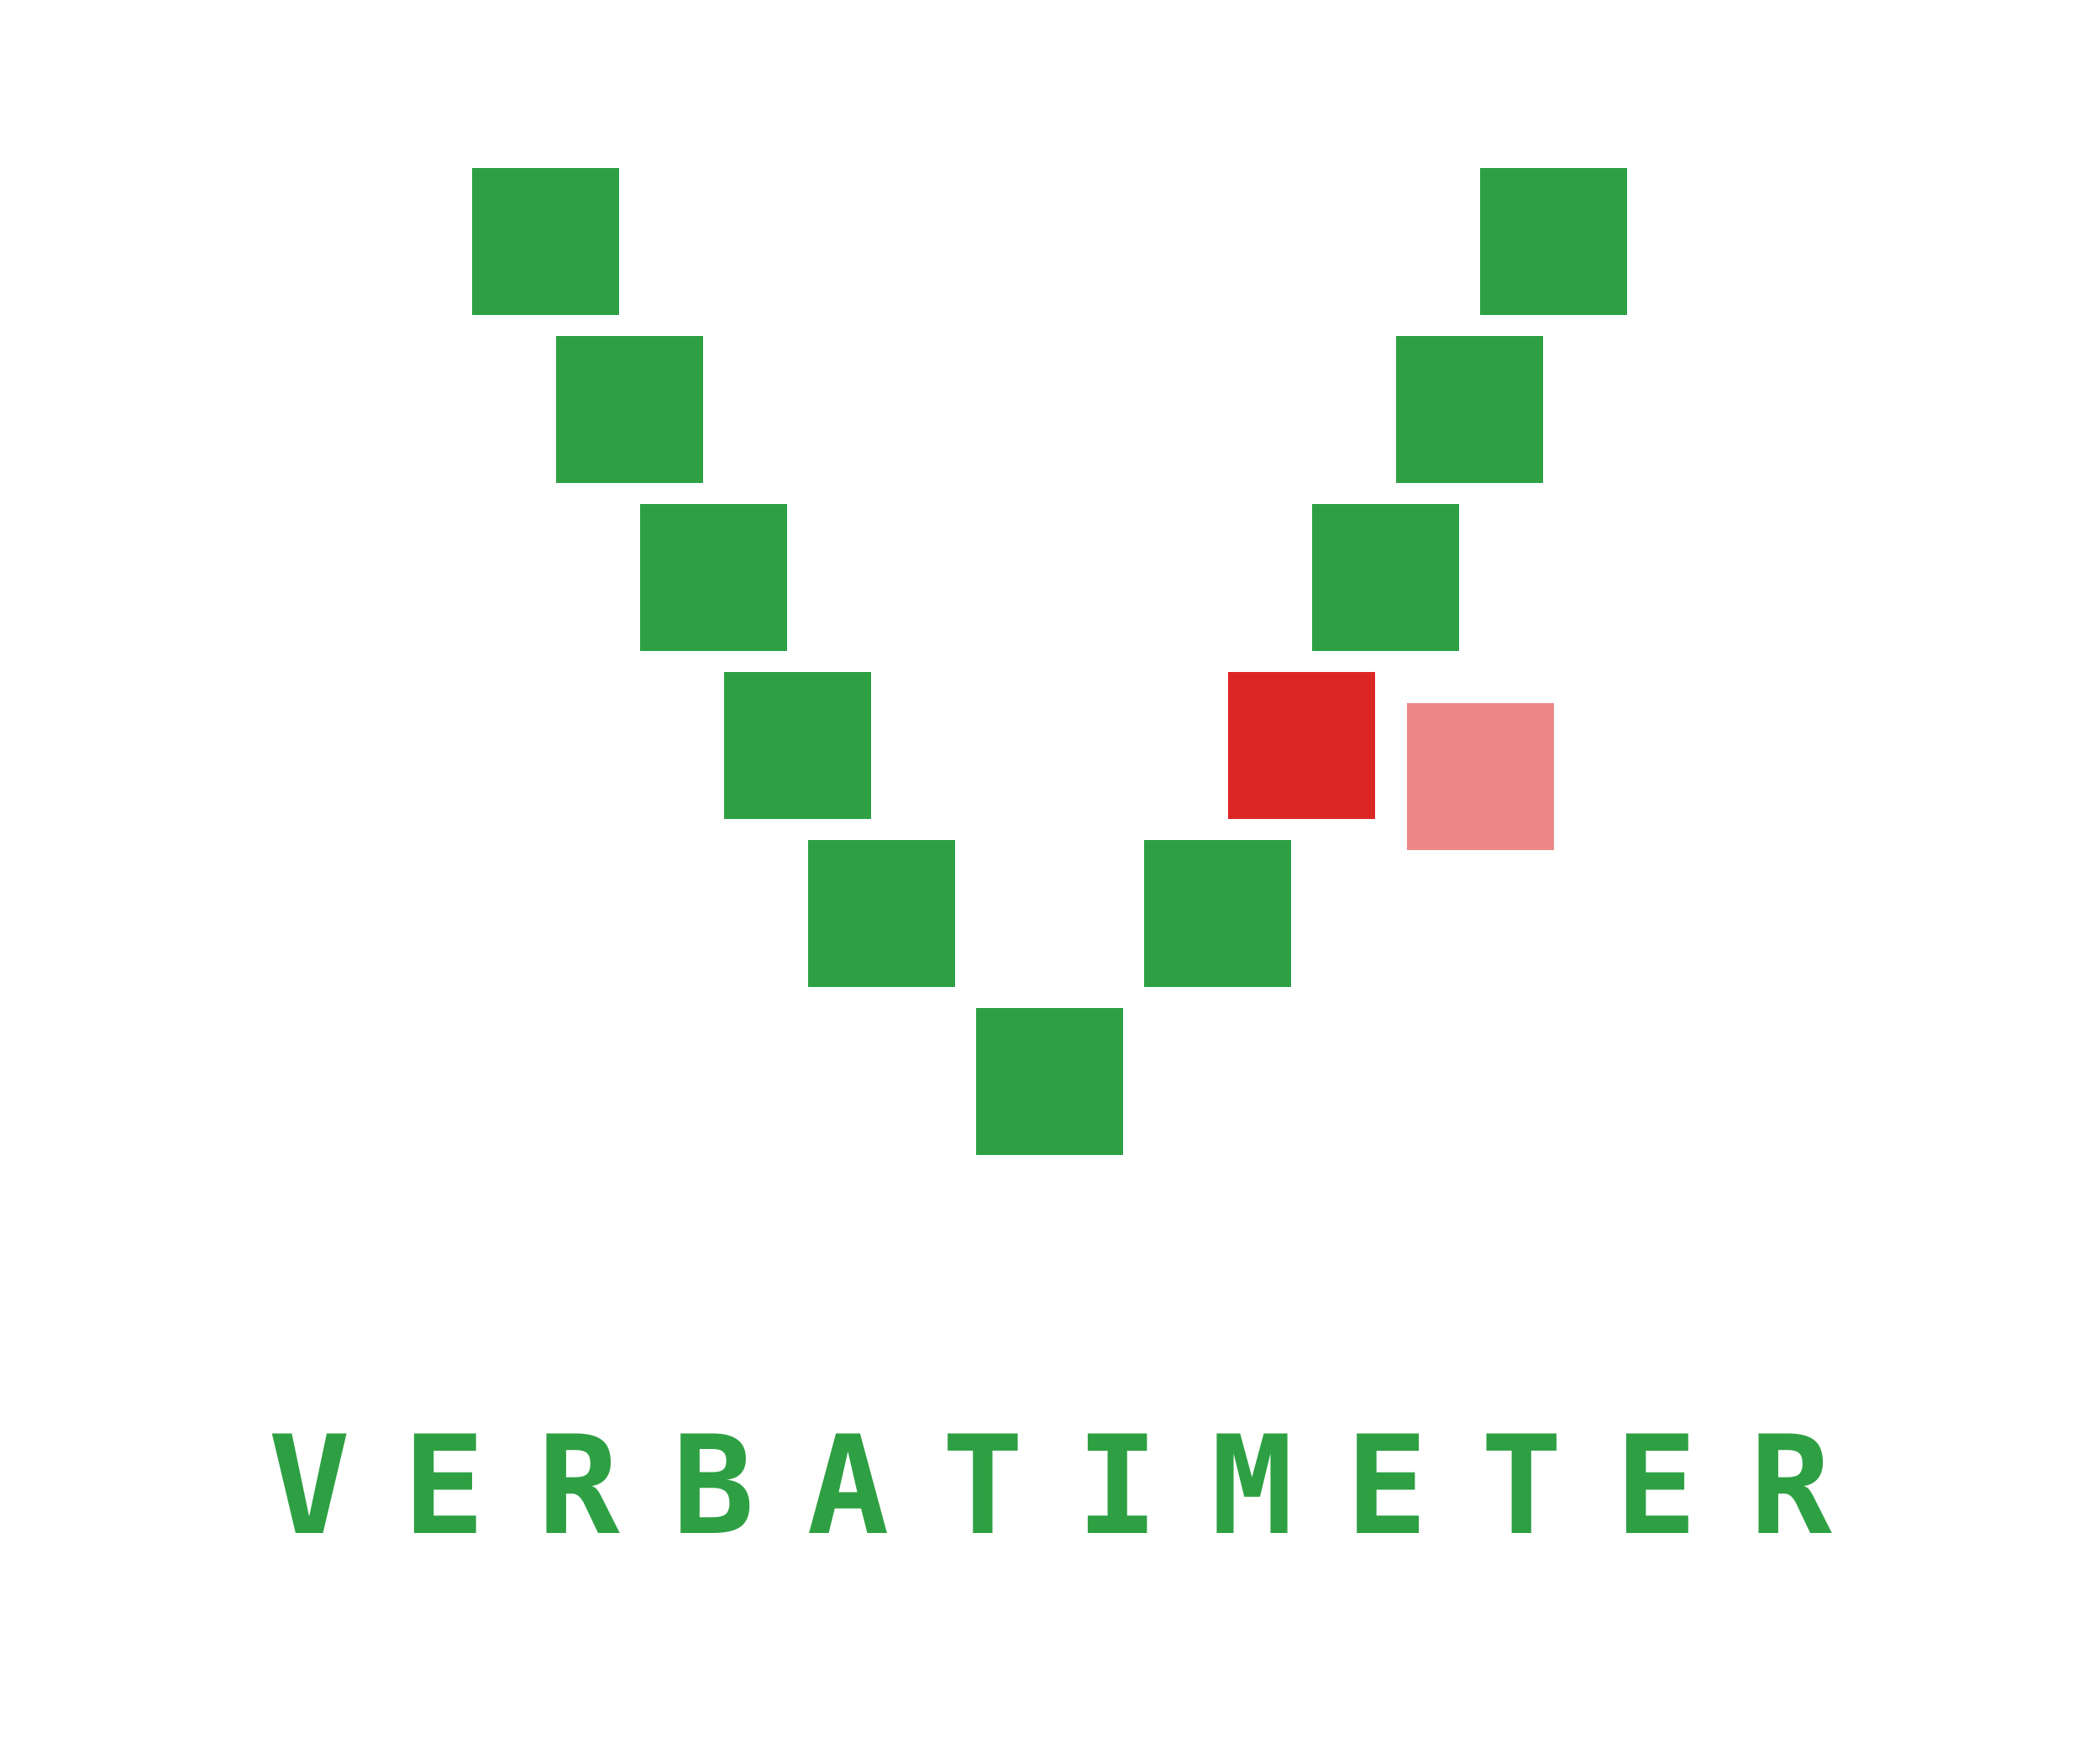
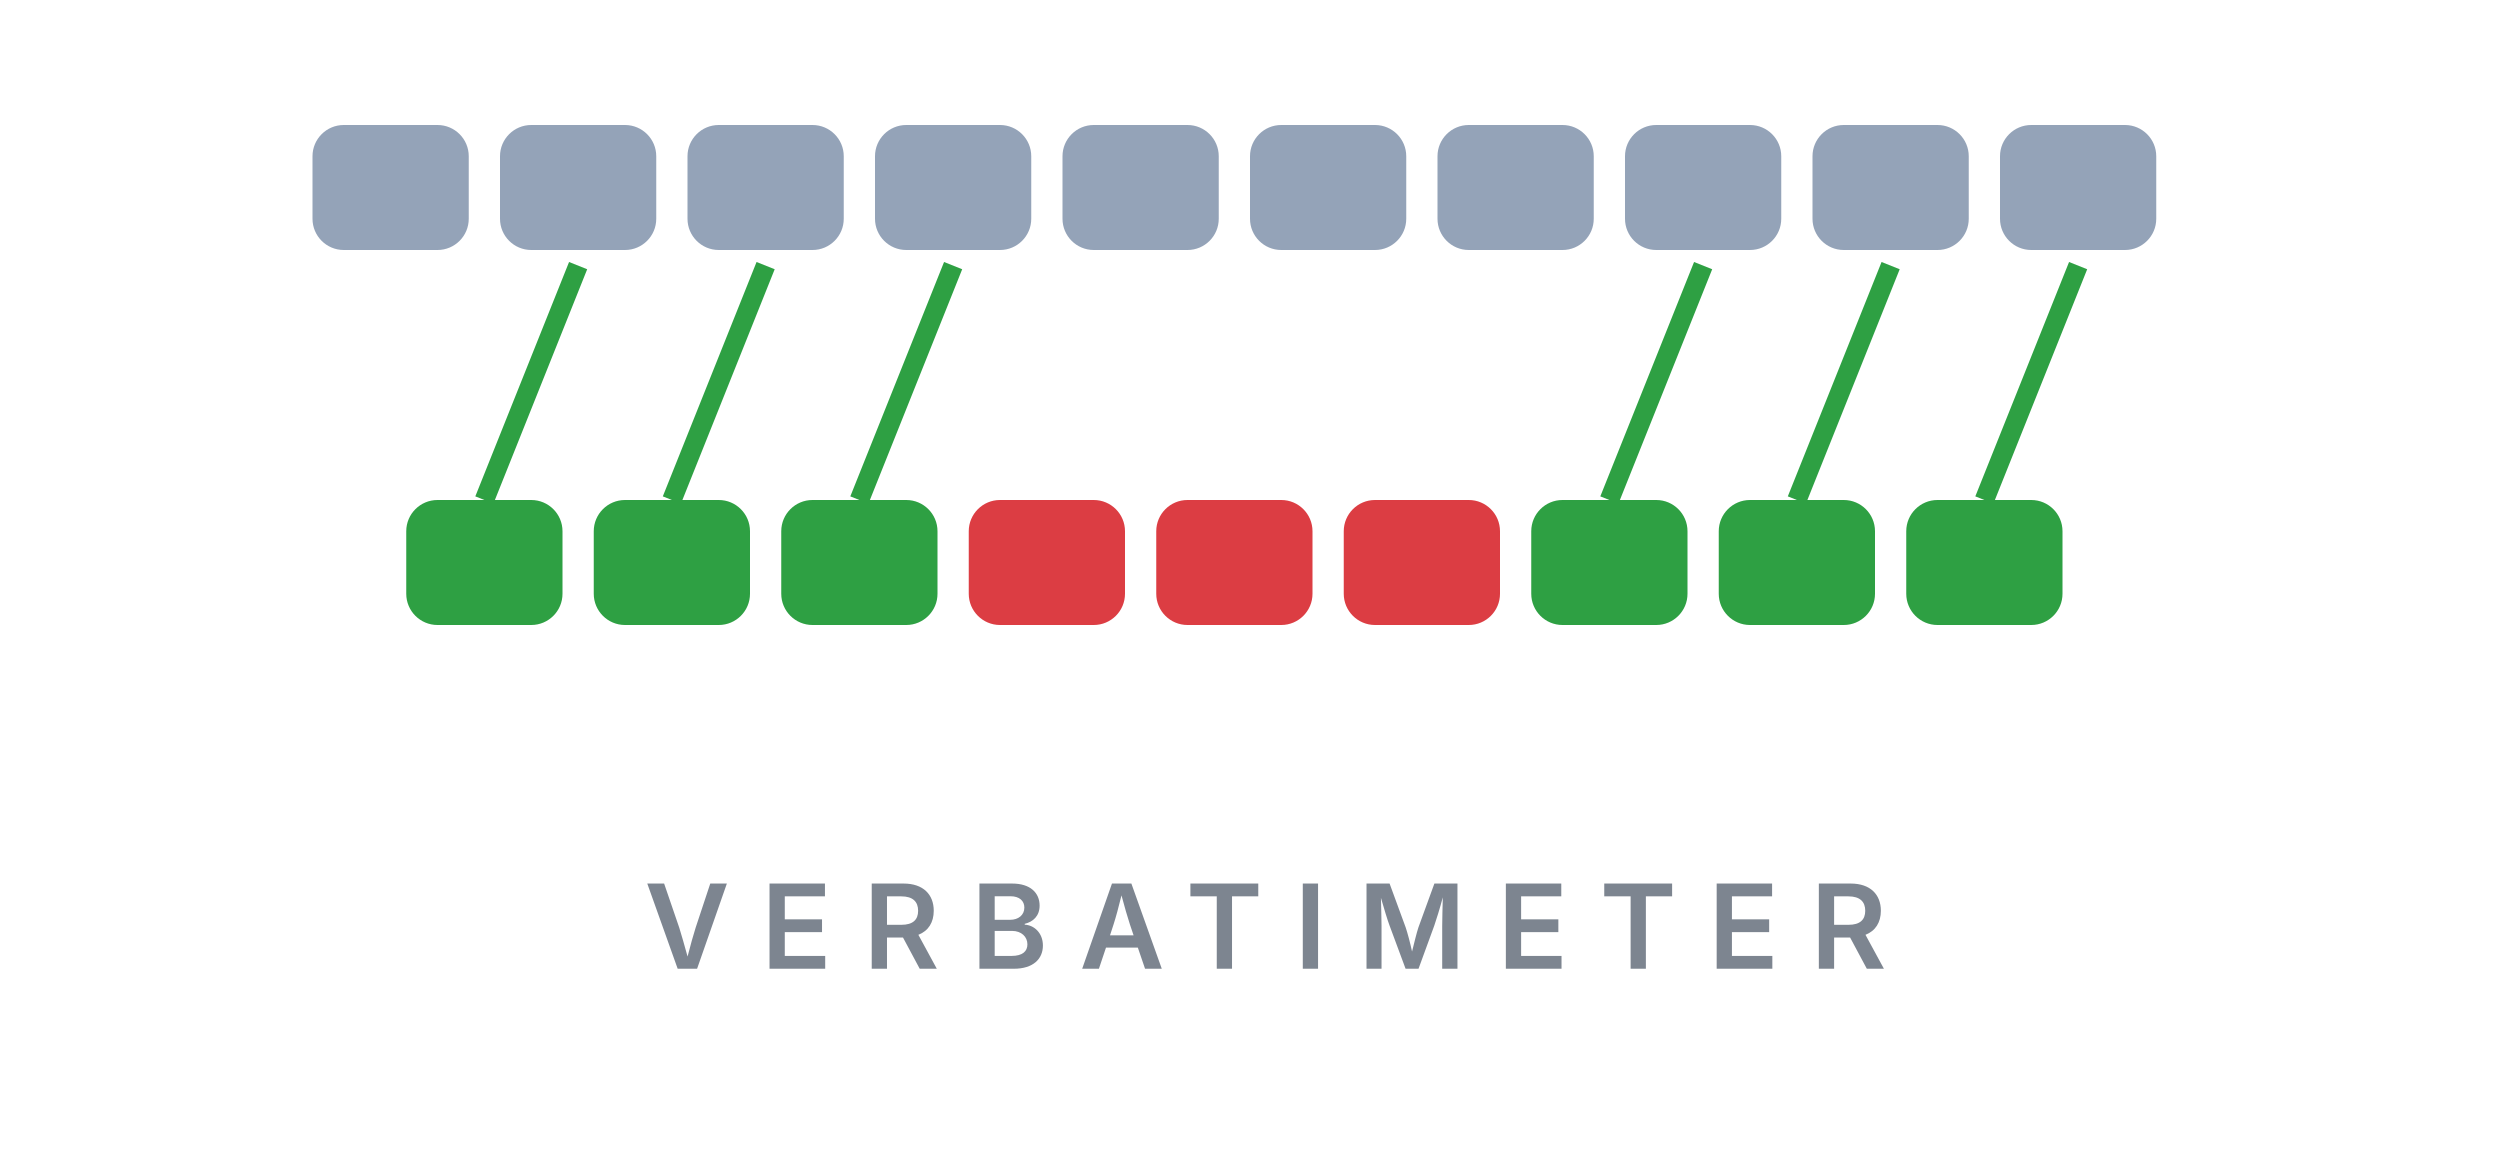
- <svg xmlns="http://www.w3.org/2000/svg" viewBox="0 0 200 168" shape-rendering="crispEdges">
-   <g transform="translate(35,6)">
-     <g fill="#2ea043">
-       <rect x="10" y="10" width="14" height="14" />
-       <rect x="106" y="10" width="14" height="14" />
-       <rect x="18" y="26" width="14" height="14" />
-       <rect x="98" y="26" width="14" height="14" />
-       <rect x="26" y="42" width="14" height="14" />
-       <rect x="90" y="42" width="14" height="14" />
-       <rect x="34" y="58" width="14" height="14" />
-       <rect x="42" y="74" width="14" height="14" />
-       <rect x="74" y="74" width="14" height="14" />
-       <rect x="58" y="90" width="14" height="14" />
-     </g>
-     <g fill="#dc2626">
-       <rect x="82" y="58" width="14" height="14" />
-       <rect x="99" y="61" width="14" height="14" opacity="0.55" />
-     </g>
+ <svg xmlns="http://www.w3.org/2000/svg" viewBox="0 0 320 150" font-family="system-ui,-apple-system,'Segoe UI',sans-serif">
+   <g fill="#94a3b8">
+     <rect x="40" y="16" width="20" height="16" rx="4" />
+     <rect x="64" y="16" width="20" height="16" rx="4" />
+     <rect x="88" y="16" width="20" height="16" rx="4" />
+     <rect x="112" y="16" width="20" height="16" rx="4" />
+     <rect x="136" y="16" width="20" height="16" rx="4" />
+     <rect x="160" y="16" width="20" height="16" rx="4" />
+     <rect x="184" y="16" width="20" height="16" rx="4" />
+     <rect x="208" y="16" width="20" height="16" rx="4" />
+     <rect x="232" y="16" width="20" height="16" rx="4" />
+     <rect x="256" y="16" width="20" height="16" rx="4" />
  </g>
-   <text x="100" y="146" text-anchor="middle" font-family="ui-monospace,'Cascadia Code',Menlo,Consolas,monospace" font-size="13" font-weight="600" letter-spacing="5" fill="#2ea043">VERBATIMETER</text>
+   <g stroke="#2ea043" stroke-width="2.5">
+     <line x1="74" y1="34" x2="62" y2="64" />
+     <line x1="98" y1="34" x2="86" y2="64" />
+     <line x1="122" y1="34" x2="110" y2="64" />
+     <line x1="218" y1="34" x2="206" y2="64" />
+     <line x1="242" y1="34" x2="230" y2="64" />
+     <line x1="266" y1="34" x2="254" y2="64" />
+   </g>
+   <g>
+     <rect x="52" y="64" width="20" height="16" rx="4" fill="#2ea043" />
+     <rect x="76" y="64" width="20" height="16" rx="4" fill="#2ea043" />
+     <rect x="100" y="64" width="20" height="16" rx="4" fill="#2ea043" />
+     <rect x="124" y="64" width="20" height="16" rx="4" fill="#dc3d43" />
+     <rect x="148" y="64" width="20" height="16" rx="4" fill="#dc3d43" />
+     <rect x="172" y="64" width="20" height="16" rx="4" fill="#dc3d43" />
+     <rect x="196" y="64" width="20" height="16" rx="4" fill="#2ea043" />
+     <rect x="220" y="64" width="20" height="16" rx="4" fill="#2ea043" />
+     <rect x="244" y="64" width="20" height="16" rx="4" fill="#2ea043" />
+   </g>
+   <text x="162" y="124" text-anchor="middle" font-size="15" font-weight="600" letter-spacing="4" fill="#7d8590">VERBATIMETER</text>
</svg>
